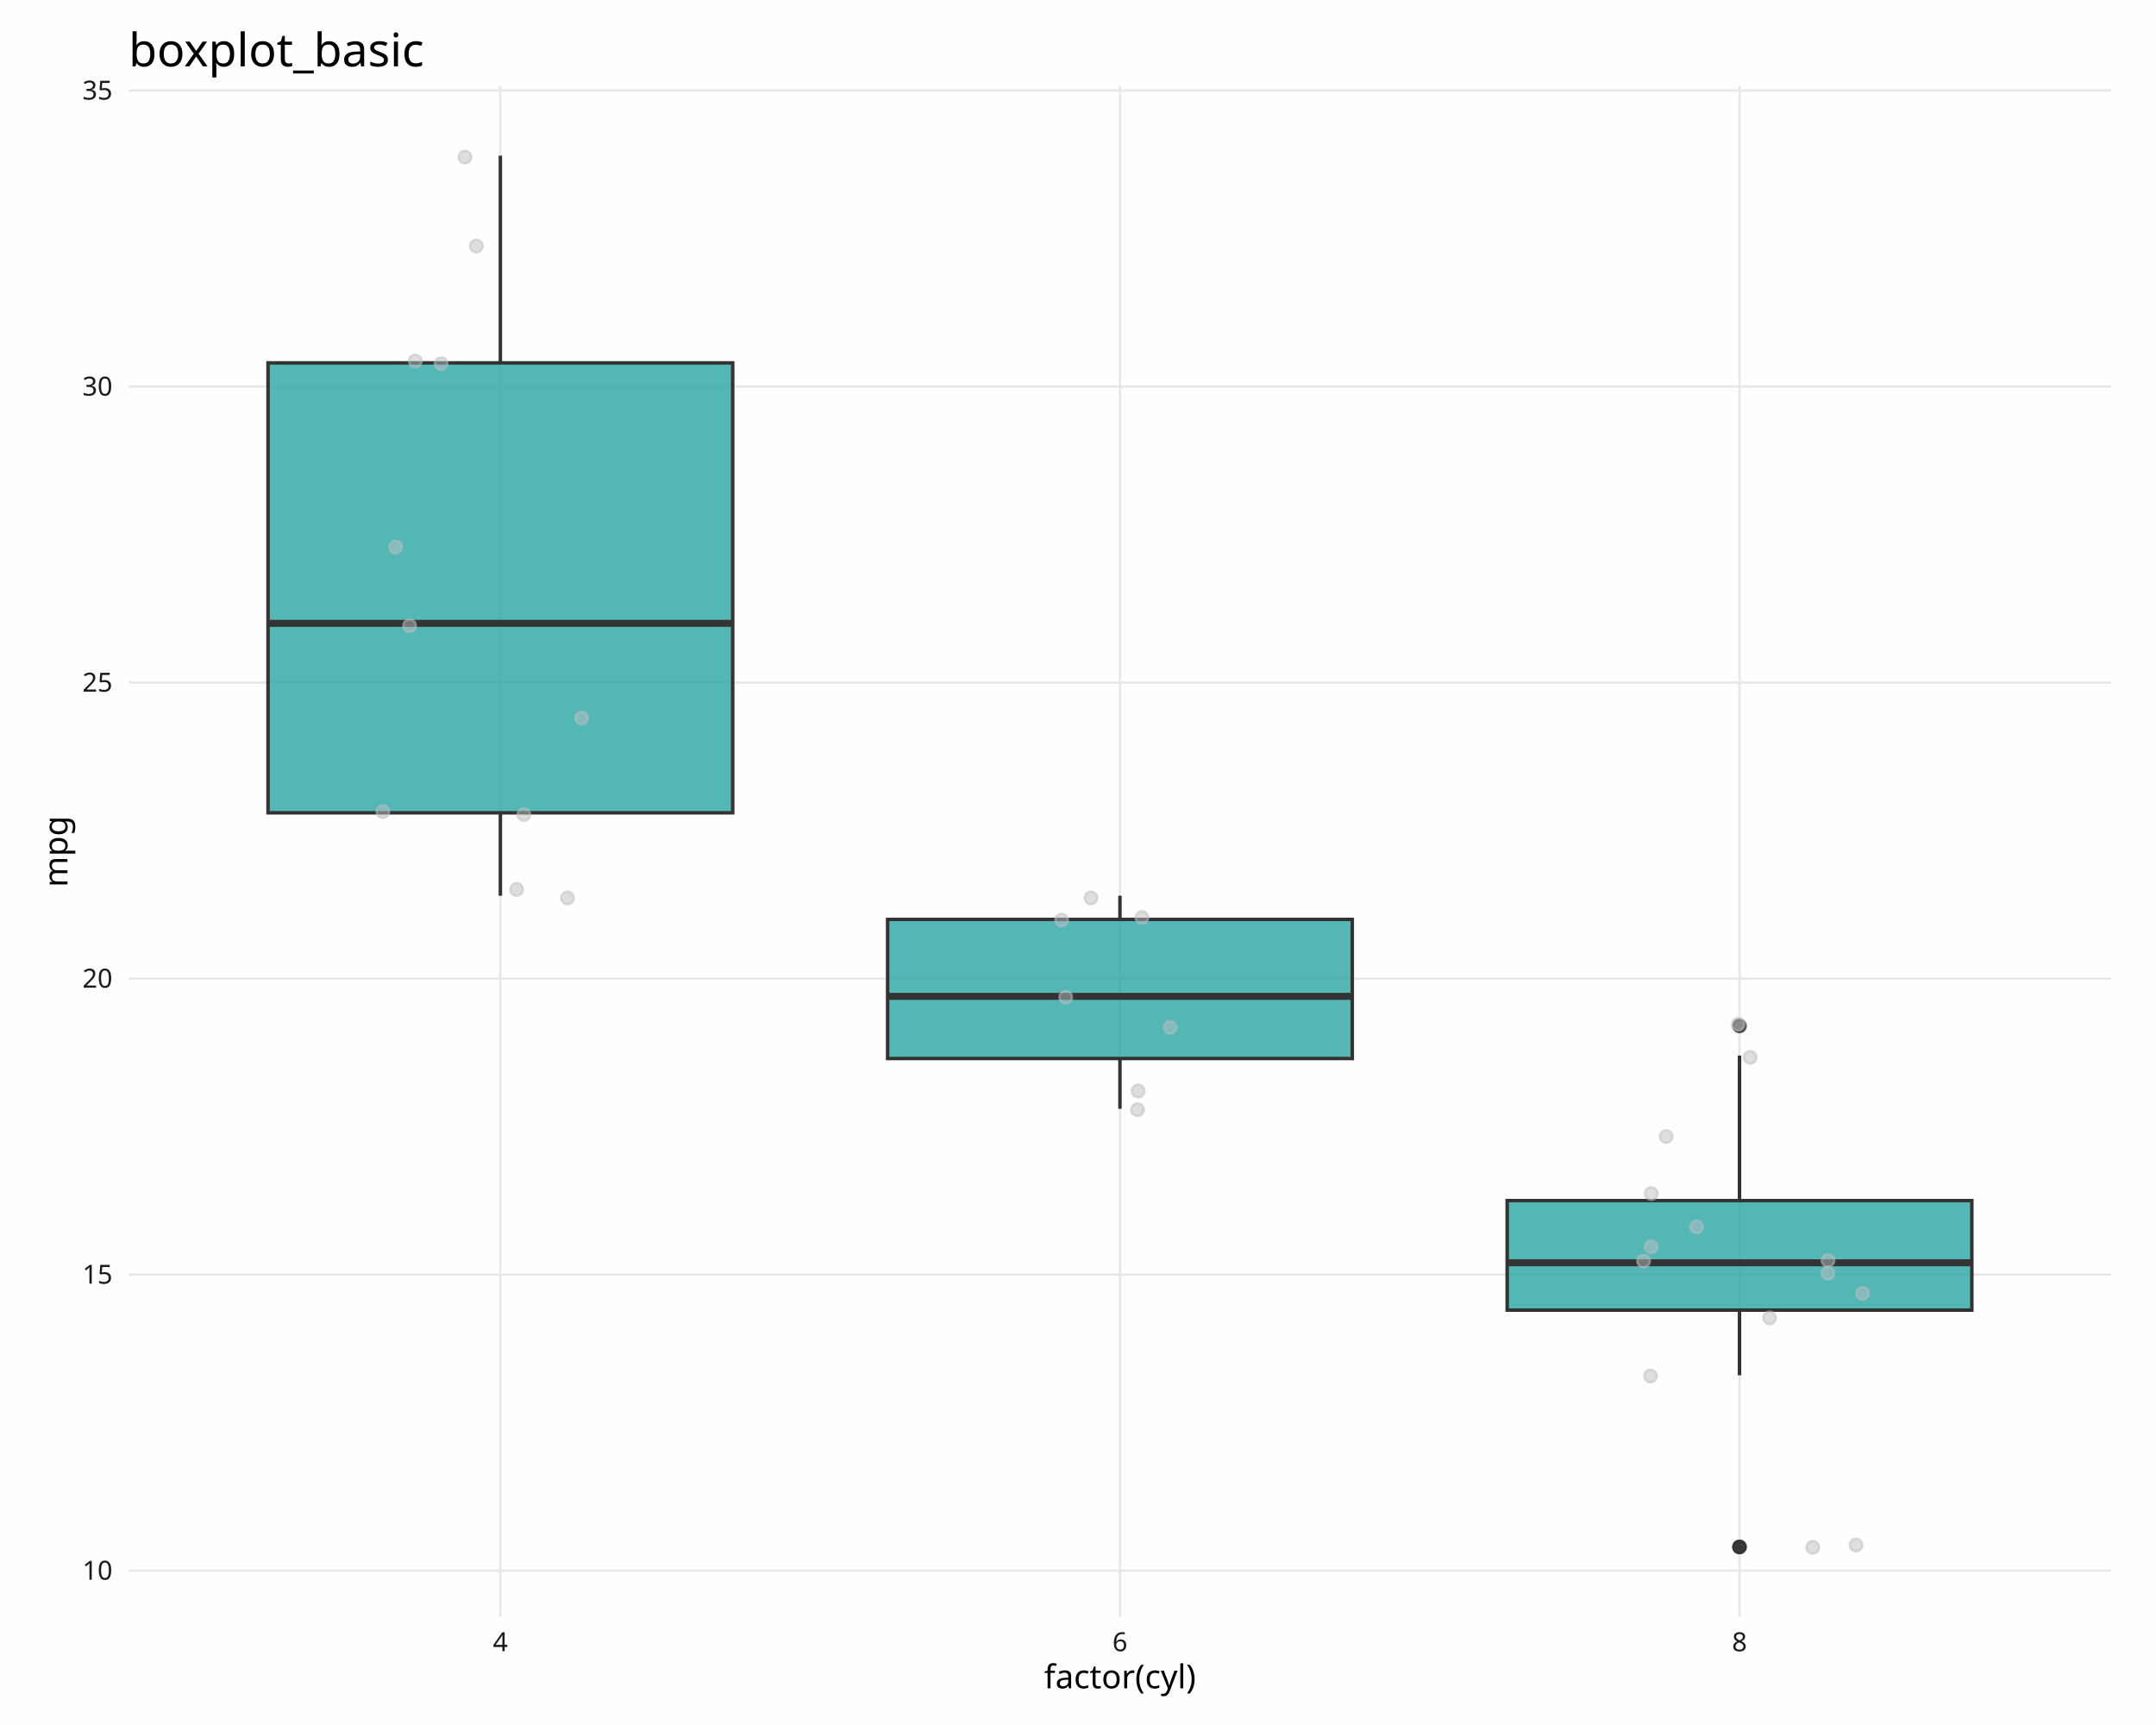
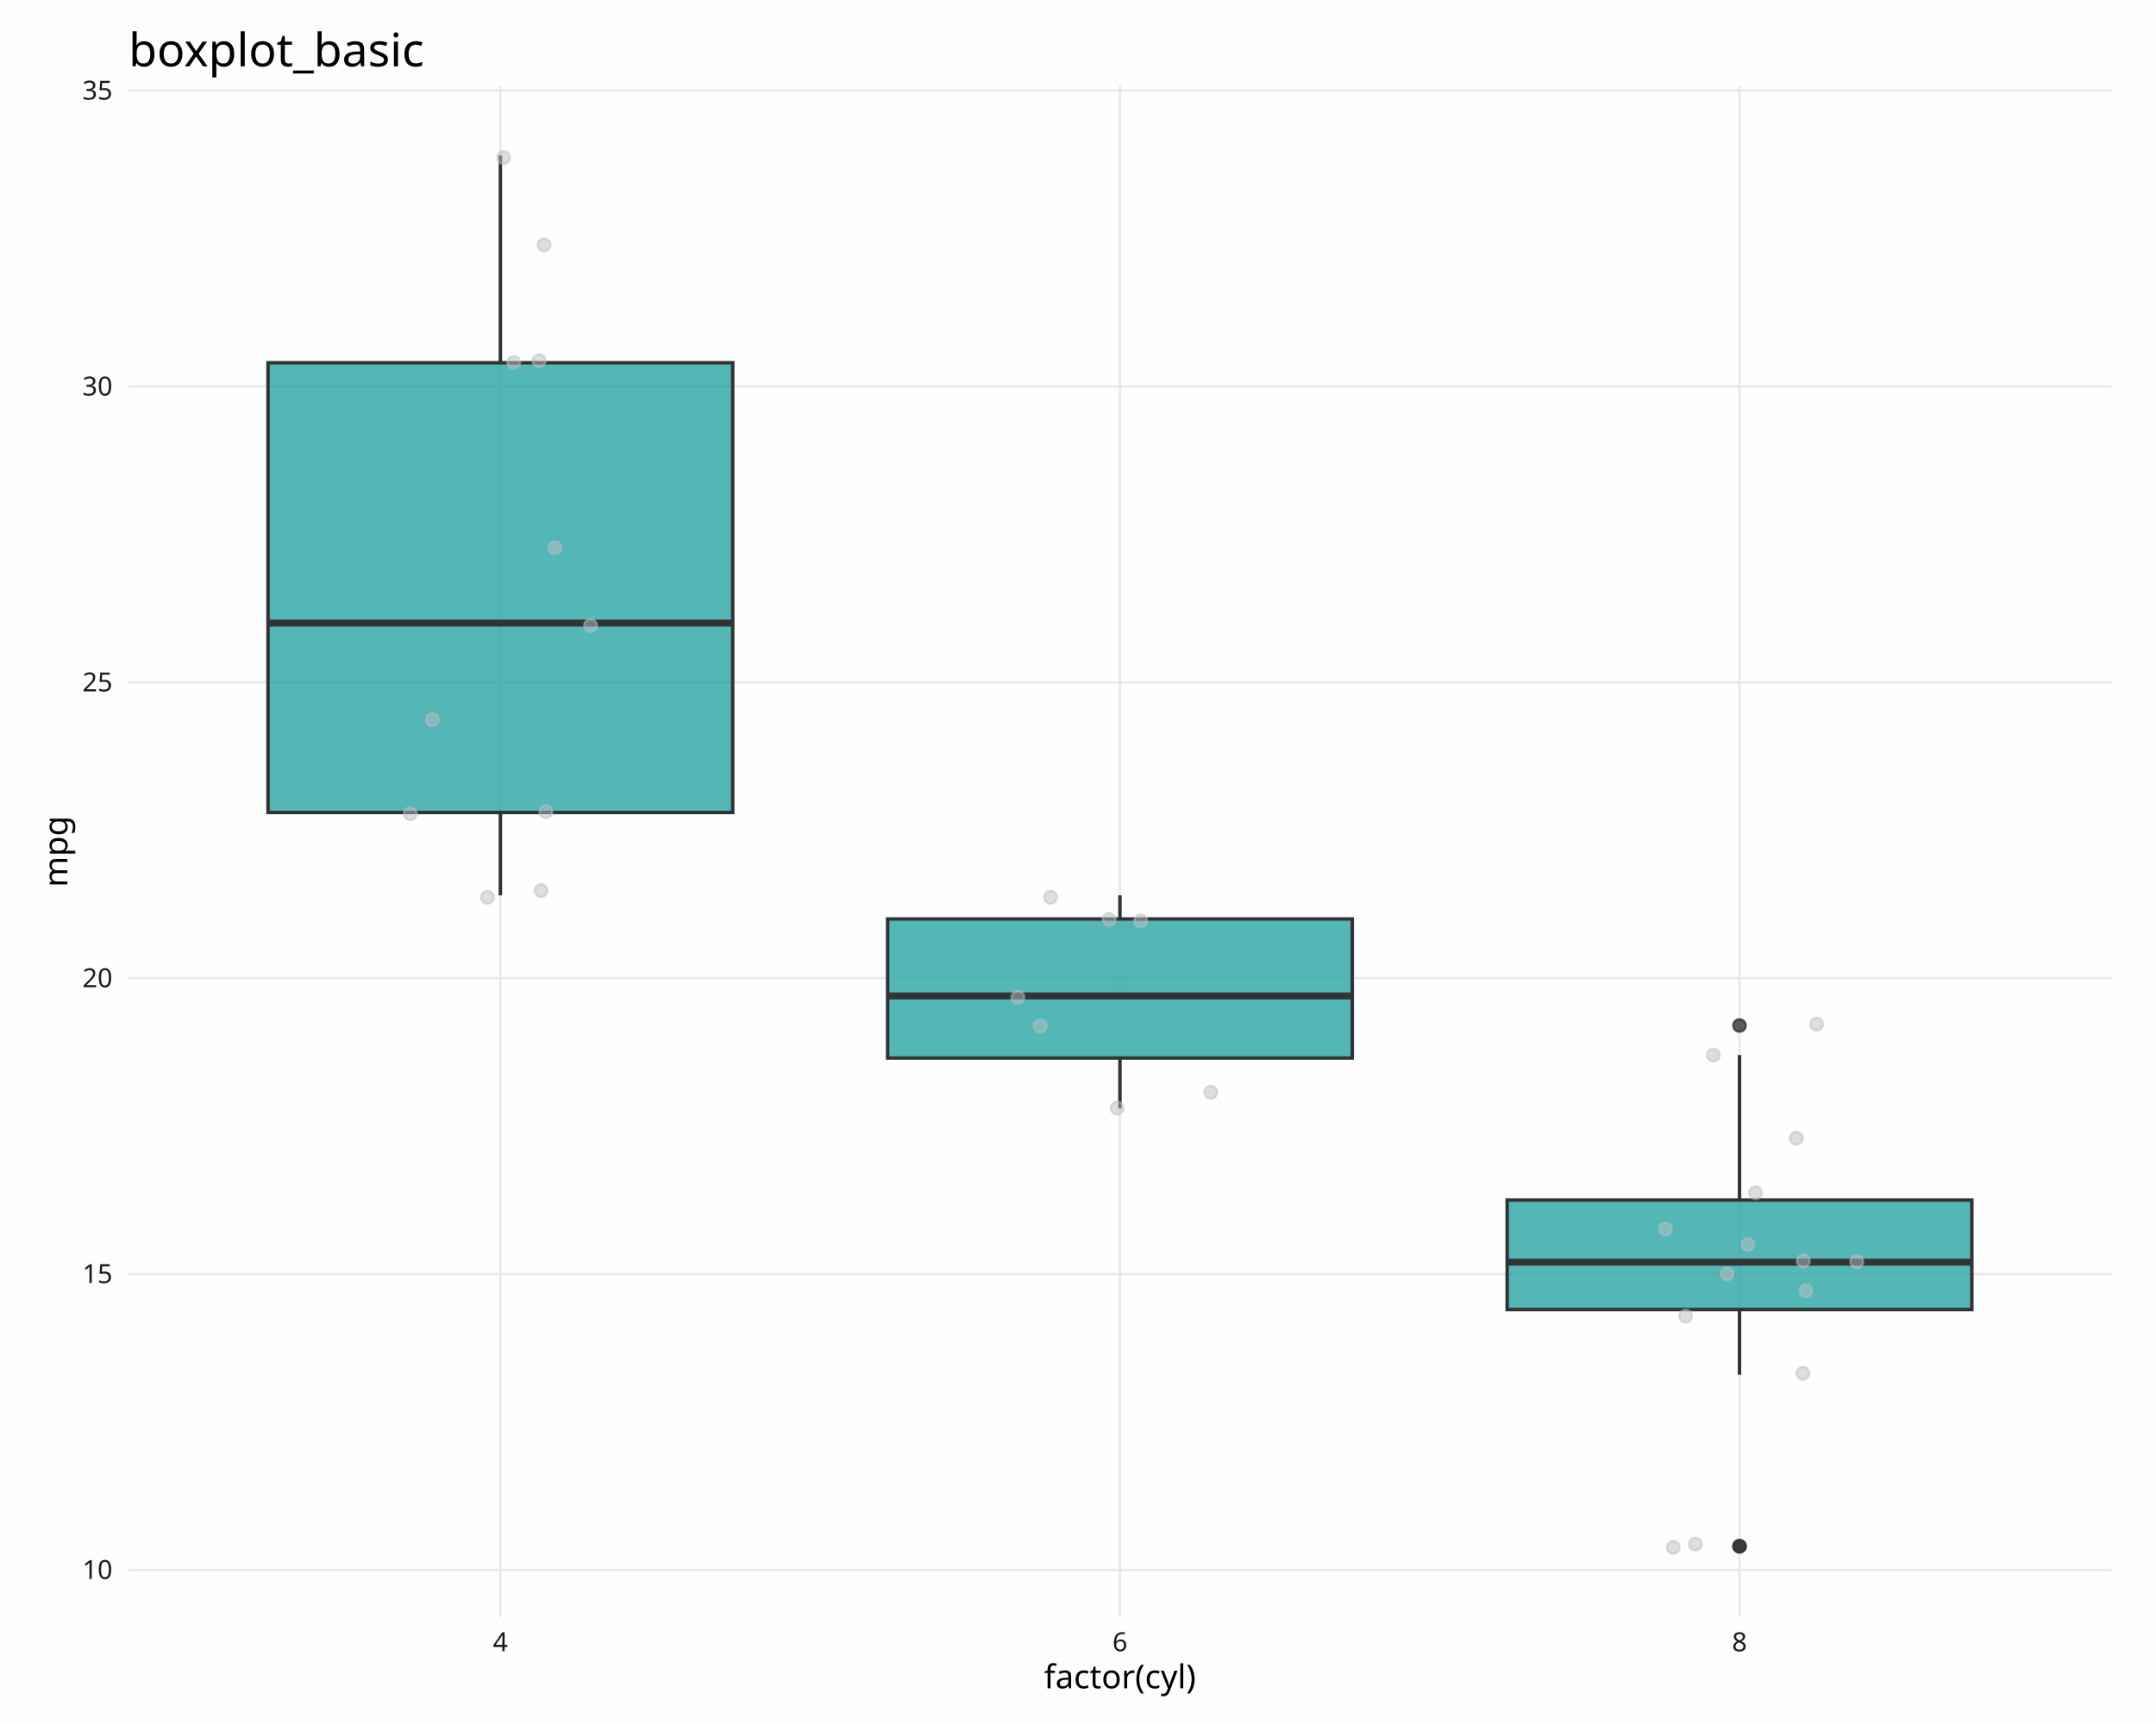
<svg xmlns="http://www.w3.org/2000/svg" class="svglite" data-engine-version="2.0" width="720.00pt" height="576.00pt" viewBox="0 0 720.00 576.00">
  <defs>
    <style type="text/css">
    .svglite line, .svglite polyline, .svglite polygon, .svglite path, .svglite rect, .svglite circle {
      fill: none;
      stroke: #000000;
      stroke-linecap: round;
      stroke-linejoin: round;
      stroke-miterlimit: 10.00;
    }
  </style>
  </defs>
  <rect width="100%" height="100%" style="stroke: none; fill: #FFFFFF;" />
  <defs>
    <clipPath id="cpMC4wMHw3MjAuMDB8MC4wMHw1NzYuMDA=">
      <rect x="0.00" y="0.00" width="720.00" height="576.00" />
    </clipPath>
  </defs>
  <g clip-path="url(#cpMC4wMHw3MjAuMDB8MC4wMHw1NzYuMDA=)">
    <rect x="0.00" y="0.00" width="720.00" height="576.00" style="stroke-width: 1.16; stroke: #FEFEFE; fill: #FEFEFE;" />
  </g>
  <defs>
    <clipPath id="cpNDIuOTZ8NzA1LjA2fDI4Ljc0fDUzOS45Mw==">
      <rect x="42.96" y="28.74" width="662.10" height="511.19" />
    </clipPath>
  </defs>
  <g clip-path="url(#cpNDIuOTZ8NzA1LjA2fDI4Ljc0fDUzOS45Mw==)">
    <rect x="42.96" y="28.74" width="662.10" height="511.19" style="stroke-width: 1.16; stroke: #FEFEFE; fill: #FEFEFE;" />
-     <polyline points="42.96,524.45 705.06,524.45 " style="stroke-width: 0.75; stroke: #E6E7E8; stroke-linecap: butt;" />
-     <polyline points="42.96,425.61 705.06,425.61 " style="stroke-width: 0.75; stroke: #E6E7E8; stroke-linecap: butt;" />
-     <polyline points="42.96,326.76 705.06,326.76 " style="stroke-width: 0.75; stroke: #E6E7E8; stroke-linecap: butt;" />
-     <polyline points="42.96,227.92 705.06,227.92 " style="stroke-width: 0.75; stroke: #E6E7E8; stroke-linecap: butt;" />
-     <polyline points="42.96,129.07 705.06,129.07 " style="stroke-width: 0.75; stroke: #E6E7E8; stroke-linecap: butt;" />
-     <polyline points="42.96,30.23 705.06,30.23 " style="stroke-width: 0.75; stroke: #E6E7E8; stroke-linecap: butt;" />
+     <polyline points="42.96,524.21 705.06,524.21 " style="stroke-width: 0.75; stroke: #E6E7E8; stroke-linecap: butt;" />
+     <polyline points="42.96,425.42 705.06,425.42 " style="stroke-width: 0.75; stroke: #E6E7E8; stroke-linecap: butt;" />
+     <polyline points="42.96,326.62 705.06,326.62 " style="stroke-width: 0.75; stroke: #E6E7E8; stroke-linecap: butt;" />
+     <polyline points="42.96,227.83 705.06,227.83 " style="stroke-width: 0.75; stroke: #E6E7E8; stroke-linecap: butt;" />
+     <polyline points="42.96,129.03 705.06,129.03 " style="stroke-width: 0.75; stroke: #E6E7E8; stroke-linecap: butt;" />
+     <polyline points="42.96,30.24 705.06,30.24 " style="stroke-width: 0.75; stroke: #E6E7E8; stroke-linecap: butt;" />
    <polyline points="167.10,539.93 167.10,28.74 " style="stroke-width: 0.75; stroke: #E6E7E8; stroke-linecap: butt;" />
    <polyline points="374.01,539.93 374.01,28.74 " style="stroke-width: 0.75; stroke: #E6E7E8; stroke-linecap: butt;" />
    <polyline points="580.91,539.93 580.91,28.74 " style="stroke-width: 0.75; stroke: #E6E7E8; stroke-linecap: butt;" />
-     <line x1="167.10" y1="121.17" x2="167.10" y2="51.98" style="stroke-width: 1.16; stroke: #333333; stroke-linecap: butt;" />
-     <line x1="167.10" y1="271.41" x2="167.10" y2="299.09" style="stroke-width: 1.16; stroke: #333333; stroke-linecap: butt;" />
-     <polygon points="89.51,121.17 89.51,271.41 244.69,271.41 244.69,121.17 89.51,121.17 " style="stroke-width: 1.16; stroke: #333333; stroke-linecap: butt; stroke-linejoin: miter; fill: #27A5A2; fill-opacity: 0.80;" />
-     <line x1="89.51" y1="208.15" x2="244.69" y2="208.15" style="stroke-width: 2.33; stroke: #333333; stroke-linecap: butt; stroke-linejoin: miter;" />
-     <line x1="374.01" y1="307.00" x2="374.01" y2="299.09" style="stroke-width: 1.16; stroke: #333333; stroke-linecap: butt;" />
-     <line x1="374.01" y1="353.45" x2="374.01" y2="370.26" style="stroke-width: 1.16; stroke: #333333; stroke-linecap: butt;" />
-     <polygon points="296.42,307.00 296.42,353.45 451.60,353.45 451.60,307.00 296.42,307.00 " style="stroke-width: 1.16; stroke: #333333; stroke-linecap: butt; stroke-linejoin: miter; fill: #27A5A2; fill-opacity: 0.80;" />
-     <line x1="296.42" y1="332.70" x2="451.60" y2="332.70" style="stroke-width: 2.33; stroke: #333333; stroke-linecap: butt; stroke-linejoin: miter;" />
-     <circle cx="580.91" cy="516.55" r="2.10" style="stroke-width: 0.71; stroke: #333333; stroke-opacity: 0.80; fill: #333333; fill-opacity: 0.80;" />
-     <circle cx="580.91" cy="516.55" r="2.10" style="stroke-width: 0.71; stroke: #333333; stroke-opacity: 0.80; fill: #333333; fill-opacity: 0.80;" />
-     <circle cx="580.91" cy="342.58" r="2.10" style="stroke-width: 0.71; stroke: #333333; stroke-opacity: 0.80; fill: #333333; fill-opacity: 0.80;" />
-     <line x1="580.91" y1="400.90" x2="580.91" y2="352.46" style="stroke-width: 1.16; stroke: #333333; stroke-linecap: butt;" />
-     <line x1="580.91" y1="437.47" x2="580.91" y2="459.22" style="stroke-width: 1.16; stroke: #333333; stroke-linecap: butt;" />
-     <polygon points="503.32,400.90 503.32,437.47 658.50,437.47 658.50,400.90 503.32,400.90 " style="stroke-width: 1.16; stroke: #333333; stroke-linecap: butt; stroke-linejoin: miter; fill: #27A5A2; fill-opacity: 0.80;" />
-     <line x1="503.32" y1="421.66" x2="658.50" y2="421.66" style="stroke-width: 2.33; stroke: #333333; stroke-linecap: butt; stroke-linejoin: miter;" />
-     <circle cx="354.53" cy="307.25" r="2.13" style="stroke-width: 0.77; stroke: #BCBEC0; stroke-opacity: 0.50; fill: #BCBEC0; fill-opacity: 0.50;" />
-     <circle cx="381.35" cy="306.38" r="2.13" style="stroke-width: 0.77; stroke: #BCBEC0; stroke-opacity: 0.50; fill: #BCBEC0; fill-opacity: 0.50;" />
-     <circle cx="174.94" cy="271.97" r="2.13" style="stroke-width: 0.77; stroke: #BCBEC0; stroke-opacity: 0.50; fill: #BCBEC0; fill-opacity: 0.50;" />
-     <circle cx="364.34" cy="299.83" r="2.13" style="stroke-width: 0.77; stroke: #BCBEC0; stroke-opacity: 0.50; fill: #BCBEC0; fill-opacity: 0.50;" />
-     <circle cx="584.45" cy="353.06" r="2.13" style="stroke-width: 0.77; stroke: #BCBEC0; stroke-opacity: 0.50; fill: #BCBEC0; fill-opacity: 0.50;" />
-     <circle cx="380.10" cy="364.29" r="2.13" style="stroke-width: 0.77; stroke: #BCBEC0; stroke-opacity: 0.50; fill: #BCBEC0; fill-opacity: 0.50;" />
-     <circle cx="590.94" cy="440.06" r="2.13" style="stroke-width: 0.77; stroke: #BCBEC0; stroke-opacity: 0.50; fill: #BCBEC0; fill-opacity: 0.50;" />
-     <circle cx="194.17" cy="239.78" r="2.13" style="stroke-width: 0.77; stroke: #BCBEC0; stroke-opacity: 0.50; fill: #BCBEC0; fill-opacity: 0.50;" />
-     <circle cx="127.86" cy="270.99" r="2.13" style="stroke-width: 0.77; stroke: #BCBEC0; stroke-opacity: 0.50; fill: #BCBEC0; fill-opacity: 0.50;" />
-     <circle cx="390.80" cy="343.04" r="2.13" style="stroke-width: 0.77; stroke: #BCBEC0; stroke-opacity: 0.50; fill: #BCBEC0; fill-opacity: 0.50;" />
-     <circle cx="379.86" cy="370.55" r="2.13" style="stroke-width: 0.77; stroke: #BCBEC0; stroke-opacity: 0.50; fill: #BCBEC0; fill-opacity: 0.50;" />
-     <circle cx="551.45" cy="398.56" r="2.13" style="stroke-width: 0.77; stroke: #BCBEC0; stroke-opacity: 0.50; fill: #BCBEC0; fill-opacity: 0.50;" />
-     <circle cx="556.43" cy="379.50" r="2.13" style="stroke-width: 0.77; stroke: #BCBEC0; stroke-opacity: 0.50; fill: #BCBEC0; fill-opacity: 0.50;" />
-     <circle cx="610.47" cy="420.88" r="2.13" style="stroke-width: 0.77; stroke: #BCBEC0; stroke-opacity: 0.50; fill: #BCBEC0; fill-opacity: 0.50;" />
-     <circle cx="605.37" cy="516.70" r="2.13" style="stroke-width: 0.77; stroke: #BCBEC0; stroke-opacity: 0.50; fill: #BCBEC0; fill-opacity: 0.50;" />
-     <circle cx="619.80" cy="515.91" r="2.13" style="stroke-width: 0.77; stroke: #BCBEC0; stroke-opacity: 0.50; fill: #BCBEC0; fill-opacity: 0.50;" />
-     <circle cx="622.00" cy="431.88" r="2.13" style="stroke-width: 0.77; stroke: #BCBEC0; stroke-opacity: 0.50; fill: #BCBEC0; fill-opacity: 0.50;" />
-     <circle cx="159.07" cy="82.17" r="2.13" style="stroke-width: 0.77; stroke: #BCBEC0; stroke-opacity: 0.50; fill: #BCBEC0; fill-opacity: 0.50;" />
-     <circle cx="138.68" cy="120.56" r="2.13" style="stroke-width: 0.77; stroke: #BCBEC0; stroke-opacity: 0.50; fill: #BCBEC0; fill-opacity: 0.50;" />
-     <circle cx="155.28" cy="52.46" r="2.13" style="stroke-width: 0.77; stroke: #BCBEC0; stroke-opacity: 0.50; fill: #BCBEC0; fill-opacity: 0.50;" />
-     <circle cx="172.54" cy="297.00" r="2.13" style="stroke-width: 0.77; stroke: #BCBEC0; stroke-opacity: 0.50; fill: #BCBEC0; fill-opacity: 0.50;" />
-     <circle cx="551.45" cy="416.31" r="2.13" style="stroke-width: 0.77; stroke: #BCBEC0; stroke-opacity: 0.50; fill: #BCBEC0; fill-opacity: 0.50;" />
-     <circle cx="548.89" cy="421.09" r="2.13" style="stroke-width: 0.77; stroke: #BCBEC0; stroke-opacity: 0.50; fill: #BCBEC0; fill-opacity: 0.50;" />
-     <circle cx="551.19" cy="459.46" r="2.13" style="stroke-width: 0.77; stroke: #BCBEC0; stroke-opacity: 0.50; fill: #BCBEC0; fill-opacity: 0.50;" />
-     <circle cx="580.47" cy="341.98" r="2.13" style="stroke-width: 0.77; stroke: #BCBEC0; stroke-opacity: 0.50; fill: #BCBEC0; fill-opacity: 0.50;" />
-     <circle cx="132.14" cy="182.70" r="2.13" style="stroke-width: 0.77; stroke: #BCBEC0; stroke-opacity: 0.50; fill: #BCBEC0; fill-opacity: 0.50;" />
-     <circle cx="136.79" cy="208.92" r="2.13" style="stroke-width: 0.77; stroke: #BCBEC0; stroke-opacity: 0.50; fill: #BCBEC0; fill-opacity: 0.50;" />
-     <circle cx="147.30" cy="121.43" r="2.13" style="stroke-width: 0.77; stroke: #BCBEC0; stroke-opacity: 0.50; fill: #BCBEC0; fill-opacity: 0.50;" />
-     <circle cx="566.57" cy="409.66" r="2.13" style="stroke-width: 0.77; stroke: #BCBEC0; stroke-opacity: 0.50; fill: #BCBEC0; fill-opacity: 0.50;" />
-     <circle cx="355.90" cy="332.99" r="2.13" style="stroke-width: 0.77; stroke: #BCBEC0; stroke-opacity: 0.50; fill: #BCBEC0; fill-opacity: 0.50;" />
-     <circle cx="610.44" cy="425.15" r="2.13" style="stroke-width: 0.77; stroke: #BCBEC0; stroke-opacity: 0.50; fill: #BCBEC0; fill-opacity: 0.50;" />
-     <circle cx="189.51" cy="299.84" r="2.13" style="stroke-width: 0.77; stroke: #BCBEC0; stroke-opacity: 0.50; fill: #BCBEC0; fill-opacity: 0.50;" />
+     <line x1="167.10" y1="121.13" x2="167.10" y2="51.98" style="stroke-width: 1.16; stroke: #333333; stroke-linecap: butt;" />
+     <line x1="167.10" y1="271.30" x2="167.10" y2="298.96" style="stroke-width: 1.16; stroke: #333333; stroke-linecap: butt;" />
+     <polygon points="89.51,121.13 89.51,271.30 244.69,271.30 244.69,121.13 89.51,121.13 " style="stroke-width: 1.16; stroke: #333333; stroke-linecap: butt; stroke-linejoin: miter; fill: #27A5A2; fill-opacity: 0.80;" />
+     <line x1="89.51" y1="208.07" x2="244.69" y2="208.07" style="stroke-width: 2.33; stroke: #333333; stroke-linecap: butt; stroke-linejoin: miter;" />
+     <line x1="374.01" y1="306.86" x2="374.01" y2="298.96" style="stroke-width: 1.16; stroke: #333333; stroke-linecap: butt;" />
+     <line x1="374.01" y1="353.30" x2="374.01" y2="370.09" style="stroke-width: 1.16; stroke: #333333; stroke-linecap: butt;" />
+     <polygon points="296.42,306.86 296.42,353.30 451.60,353.30 451.60,306.86 296.42,306.86 " style="stroke-width: 1.16; stroke: #333333; stroke-linecap: butt; stroke-linejoin: miter; fill: #27A5A2; fill-opacity: 0.80;" />
+     <line x1="296.42" y1="332.55" x2="451.60" y2="332.55" style="stroke-width: 2.33; stroke: #333333; stroke-linecap: butt; stroke-linejoin: miter;" />
+     <circle cx="580.91" cy="516.31" r="2.10" style="stroke-width: 0.71; stroke: #333333; stroke-opacity: 0.80; fill: #333333; fill-opacity: 0.80;" />
+     <circle cx="580.91" cy="516.31" r="2.10" style="stroke-width: 0.71; stroke: #333333; stroke-opacity: 0.80; fill: #333333; fill-opacity: 0.80;" />
+     <circle cx="580.91" cy="342.43" r="2.10" style="stroke-width: 0.71; stroke: #333333; stroke-opacity: 0.80; fill: #333333; fill-opacity: 0.80;" />
+     <line x1="580.91" y1="400.72" x2="580.91" y2="352.31" style="stroke-width: 1.16; stroke: #333333; stroke-linecap: butt;" />
+     <line x1="580.91" y1="437.27" x2="580.91" y2="459.01" style="stroke-width: 1.16; stroke: #333333; stroke-linecap: butt;" />
+     <polygon points="503.32,400.72 503.32,437.27 658.50,437.27 658.50,400.72 503.32,400.72 " style="stroke-width: 1.16; stroke: #333333; stroke-linecap: butt; stroke-linejoin: miter; fill: #27A5A2; fill-opacity: 0.80;" />
+     <line x1="503.32" y1="421.46" x2="658.50" y2="421.46" style="stroke-width: 2.33; stroke: #333333; stroke-linecap: butt; stroke-linejoin: miter;" />
+     <circle cx="370.38" cy="307.01" r="2.13" style="stroke-width: 0.77; stroke: #BCBEC0; stroke-opacity: 0.50; fill: #BCBEC0; fill-opacity: 0.50;" />
+     <circle cx="380.94" cy="307.52" r="2.13" style="stroke-width: 0.77; stroke: #BCBEC0; stroke-opacity: 0.50; fill: #BCBEC0; fill-opacity: 0.50;" />
+     <circle cx="182.33" cy="271.00" r="2.13" style="stroke-width: 0.77; stroke: #BCBEC0; stroke-opacity: 0.50; fill: #BCBEC0; fill-opacity: 0.50;" />
+     <circle cx="350.84" cy="299.61" r="2.13" style="stroke-width: 0.77; stroke: #BCBEC0; stroke-opacity: 0.50; fill: #BCBEC0; fill-opacity: 0.50;" />
+     <circle cx="572.17" cy="352.32" r="2.13" style="stroke-width: 0.77; stroke: #BCBEC0; stroke-opacity: 0.50; fill: #BCBEC0; fill-opacity: 0.50;" />
+     <circle cx="404.36" cy="364.72" r="2.13" style="stroke-width: 0.77; stroke: #BCBEC0; stroke-opacity: 0.50; fill: #BCBEC0; fill-opacity: 0.50;" />
+     <circle cx="562.92" cy="439.48" r="2.13" style="stroke-width: 0.77; stroke: #BCBEC0; stroke-opacity: 0.50; fill: #BCBEC0; fill-opacity: 0.50;" />
+     <circle cx="144.37" cy="240.31" r="2.13" style="stroke-width: 0.77; stroke: #BCBEC0; stroke-opacity: 0.50; fill: #BCBEC0; fill-opacity: 0.50;" />
+     <circle cx="137.00" cy="271.71" r="2.13" style="stroke-width: 0.77; stroke: #BCBEC0; stroke-opacity: 0.50; fill: #BCBEC0; fill-opacity: 0.50;" />
+     <circle cx="347.39" cy="342.61" r="2.13" style="stroke-width: 0.77; stroke: #BCBEC0; stroke-opacity: 0.50; fill: #BCBEC0; fill-opacity: 0.50;" />
+     <circle cx="373.06" cy="369.99" r="2.13" style="stroke-width: 0.77; stroke: #BCBEC0; stroke-opacity: 0.50; fill: #BCBEC0; fill-opacity: 0.50;" />
+     <circle cx="586.26" cy="398.26" r="2.13" style="stroke-width: 0.77; stroke: #BCBEC0; stroke-opacity: 0.50; fill: #BCBEC0; fill-opacity: 0.50;" />
+     <circle cx="599.89" cy="380.06" r="2.13" style="stroke-width: 0.77; stroke: #BCBEC0; stroke-opacity: 0.50; fill: #BCBEC0; fill-opacity: 0.50;" />
+     <circle cx="602.21" cy="421.01" r="2.13" style="stroke-width: 0.77; stroke: #BCBEC0; stroke-opacity: 0.50; fill: #BCBEC0; fill-opacity: 0.50;" />
+     <circle cx="566.18" cy="515.58" r="2.13" style="stroke-width: 0.77; stroke: #BCBEC0; stroke-opacity: 0.50; fill: #BCBEC0; fill-opacity: 0.50;" />
+     <circle cx="558.79" cy="516.70" r="2.13" style="stroke-width: 0.77; stroke: #BCBEC0; stroke-opacity: 0.50; fill: #BCBEC0; fill-opacity: 0.50;" />
+     <circle cx="603.09" cy="430.97" r="2.13" style="stroke-width: 0.77; stroke: #BCBEC0; stroke-opacity: 0.50; fill: #BCBEC0; fill-opacity: 0.50;" />
+     <circle cx="181.69" cy="81.79" r="2.13" style="stroke-width: 0.77; stroke: #BCBEC0; stroke-opacity: 0.50; fill: #BCBEC0; fill-opacity: 0.50;" />
+     <circle cx="180.02" cy="120.46" r="2.13" style="stroke-width: 0.77; stroke: #BCBEC0; stroke-opacity: 0.50; fill: #BCBEC0; fill-opacity: 0.50;" />
+     <circle cx="168.20" cy="52.62" r="2.13" style="stroke-width: 0.77; stroke: #BCBEC0; stroke-opacity: 0.50; fill: #BCBEC0; fill-opacity: 0.50;" />
+     <circle cx="180.67" cy="297.38" r="2.13" style="stroke-width: 0.77; stroke: #BCBEC0; stroke-opacity: 0.50; fill: #BCBEC0; fill-opacity: 0.50;" />
+     <circle cx="583.73" cy="415.55" r="2.13" style="stroke-width: 0.77; stroke: #BCBEC0; stroke-opacity: 0.50; fill: #BCBEC0; fill-opacity: 0.50;" />
+     <circle cx="620.06" cy="421.28" r="2.13" style="stroke-width: 0.77; stroke: #BCBEC0; stroke-opacity: 0.50; fill: #BCBEC0; fill-opacity: 0.50;" />
+     <circle cx="602.10" cy="458.56" r="2.13" style="stroke-width: 0.77; stroke: #BCBEC0; stroke-opacity: 0.50; fill: #BCBEC0; fill-opacity: 0.50;" />
+     <circle cx="606.68" cy="341.97" r="2.13" style="stroke-width: 0.77; stroke: #BCBEC0; stroke-opacity: 0.50; fill: #BCBEC0; fill-opacity: 0.50;" />
+     <circle cx="185.28" cy="182.93" r="2.13" style="stroke-width: 0.77; stroke: #BCBEC0; stroke-opacity: 0.50; fill: #BCBEC0; fill-opacity: 0.50;" />
+     <circle cx="197.22" cy="208.86" r="2.13" style="stroke-width: 0.77; stroke: #BCBEC0; stroke-opacity: 0.50; fill: #BCBEC0; fill-opacity: 0.50;" />
+     <circle cx="171.57" cy="121.04" r="2.13" style="stroke-width: 0.77; stroke: #BCBEC0; stroke-opacity: 0.50; fill: #BCBEC0; fill-opacity: 0.50;" />
+     <circle cx="556.18" cy="410.38" r="2.13" style="stroke-width: 0.77; stroke: #BCBEC0; stroke-opacity: 0.50; fill: #BCBEC0; fill-opacity: 0.50;" />
+     <circle cx="339.92" cy="333.02" r="2.13" style="stroke-width: 0.77; stroke: #BCBEC0; stroke-opacity: 0.50; fill: #BCBEC0; fill-opacity: 0.50;" />
+     <circle cx="576.78" cy="425.36" r="2.13" style="stroke-width: 0.77; stroke: #BCBEC0; stroke-opacity: 0.50; fill: #BCBEC0; fill-opacity: 0.50;" />
+     <circle cx="162.77" cy="299.63" r="2.13" style="stroke-width: 0.77; stroke: #BCBEC0; stroke-opacity: 0.50; fill: #BCBEC0; fill-opacity: 0.50;" />
  </g>
  <g clip-path="url(#cpMC4wMHw3MjAuMDB8MC4wMHw1NzYuMDA=)">
-     <text x="37.58" y="527.48" text-anchor="end" style="font-size: 8.80px; fill: #1A1A1A; font-family: sans;" textLength="9.79px" lengthAdjust="spacingAndGlyphs">10</text>
-     <text x="37.58" y="428.64" text-anchor="end" style="font-size: 8.80px; fill: #1A1A1A; font-family: sans;" textLength="9.79px" lengthAdjust="spacingAndGlyphs">15</text>
-     <text x="37.58" y="329.79" text-anchor="end" style="font-size: 8.80px; fill: #1A1A1A; font-family: sans;" textLength="9.79px" lengthAdjust="spacingAndGlyphs">20</text>
-     <text x="37.58" y="230.95" text-anchor="end" style="font-size: 8.80px; fill: #1A1A1A; font-family: sans;" textLength="9.79px" lengthAdjust="spacingAndGlyphs">25</text>
-     <text x="37.58" y="132.10" text-anchor="end" style="font-size: 8.80px; fill: #1A1A1A; font-family: sans;" textLength="9.79px" lengthAdjust="spacingAndGlyphs">30</text>
-     <text x="37.58" y="33.26" text-anchor="end" style="font-size: 8.80px; fill: #1A1A1A; font-family: sans;" textLength="9.79px" lengthAdjust="spacingAndGlyphs">35</text>
+     <text x="37.58" y="527.24" text-anchor="end" style="font-size: 8.80px; fill: #1A1A1A; font-family: sans;" textLength="9.79px" lengthAdjust="spacingAndGlyphs">10</text>
+     <text x="37.58" y="428.44" text-anchor="end" style="font-size: 8.80px; fill: #1A1A1A; font-family: sans;" textLength="9.79px" lengthAdjust="spacingAndGlyphs">15</text>
+     <text x="37.58" y="329.65" text-anchor="end" style="font-size: 8.80px; fill: #1A1A1A; font-family: sans;" textLength="9.79px" lengthAdjust="spacingAndGlyphs">20</text>
+     <text x="37.58" y="230.86" text-anchor="end" style="font-size: 8.80px; fill: #1A1A1A; font-family: sans;" textLength="9.79px" lengthAdjust="spacingAndGlyphs">25</text>
+     <text x="37.58" y="132.06" text-anchor="end" style="font-size: 8.80px; fill: #1A1A1A; font-family: sans;" textLength="9.79px" lengthAdjust="spacingAndGlyphs">30</text>
+     <text x="37.58" y="33.27" text-anchor="end" style="font-size: 8.80px; fill: #1A1A1A; font-family: sans;" textLength="9.79px" lengthAdjust="spacingAndGlyphs">35</text>
    <text x="167.10" y="551.37" text-anchor="middle" style="font-size: 8.80px; fill: #1A1A1A; font-family: sans;" textLength="4.89px" lengthAdjust="spacingAndGlyphs">4</text>
    <text x="374.01" y="551.37" text-anchor="middle" style="font-size: 8.80px; fill: #1A1A1A; font-family: sans;" textLength="4.89px" lengthAdjust="spacingAndGlyphs">6</text>
    <text x="580.91" y="551.37" text-anchor="middle" style="font-size: 8.80px; fill: #1A1A1A; font-family: sans;" textLength="4.89px" lengthAdjust="spacingAndGlyphs">8</text>
    <text x="374.01" y="563.75" text-anchor="middle" style="font-size: 11.00px; font-family: sans;" textLength="48.29px" lengthAdjust="spacingAndGlyphs">factor(cyl)</text>
    <text transform="translate(22.51,284.34) rotate(-90)" text-anchor="middle" style="font-size: 11.00px; font-family: sans;" textLength="21.40px" lengthAdjust="spacingAndGlyphs">mpg</text>
    <text x="42.96" y="22.16" style="font-size: 15.40px; font-family: sans;" textLength="94.19px" lengthAdjust="spacingAndGlyphs">boxplot_basic</text>
  </g>
</svg>
